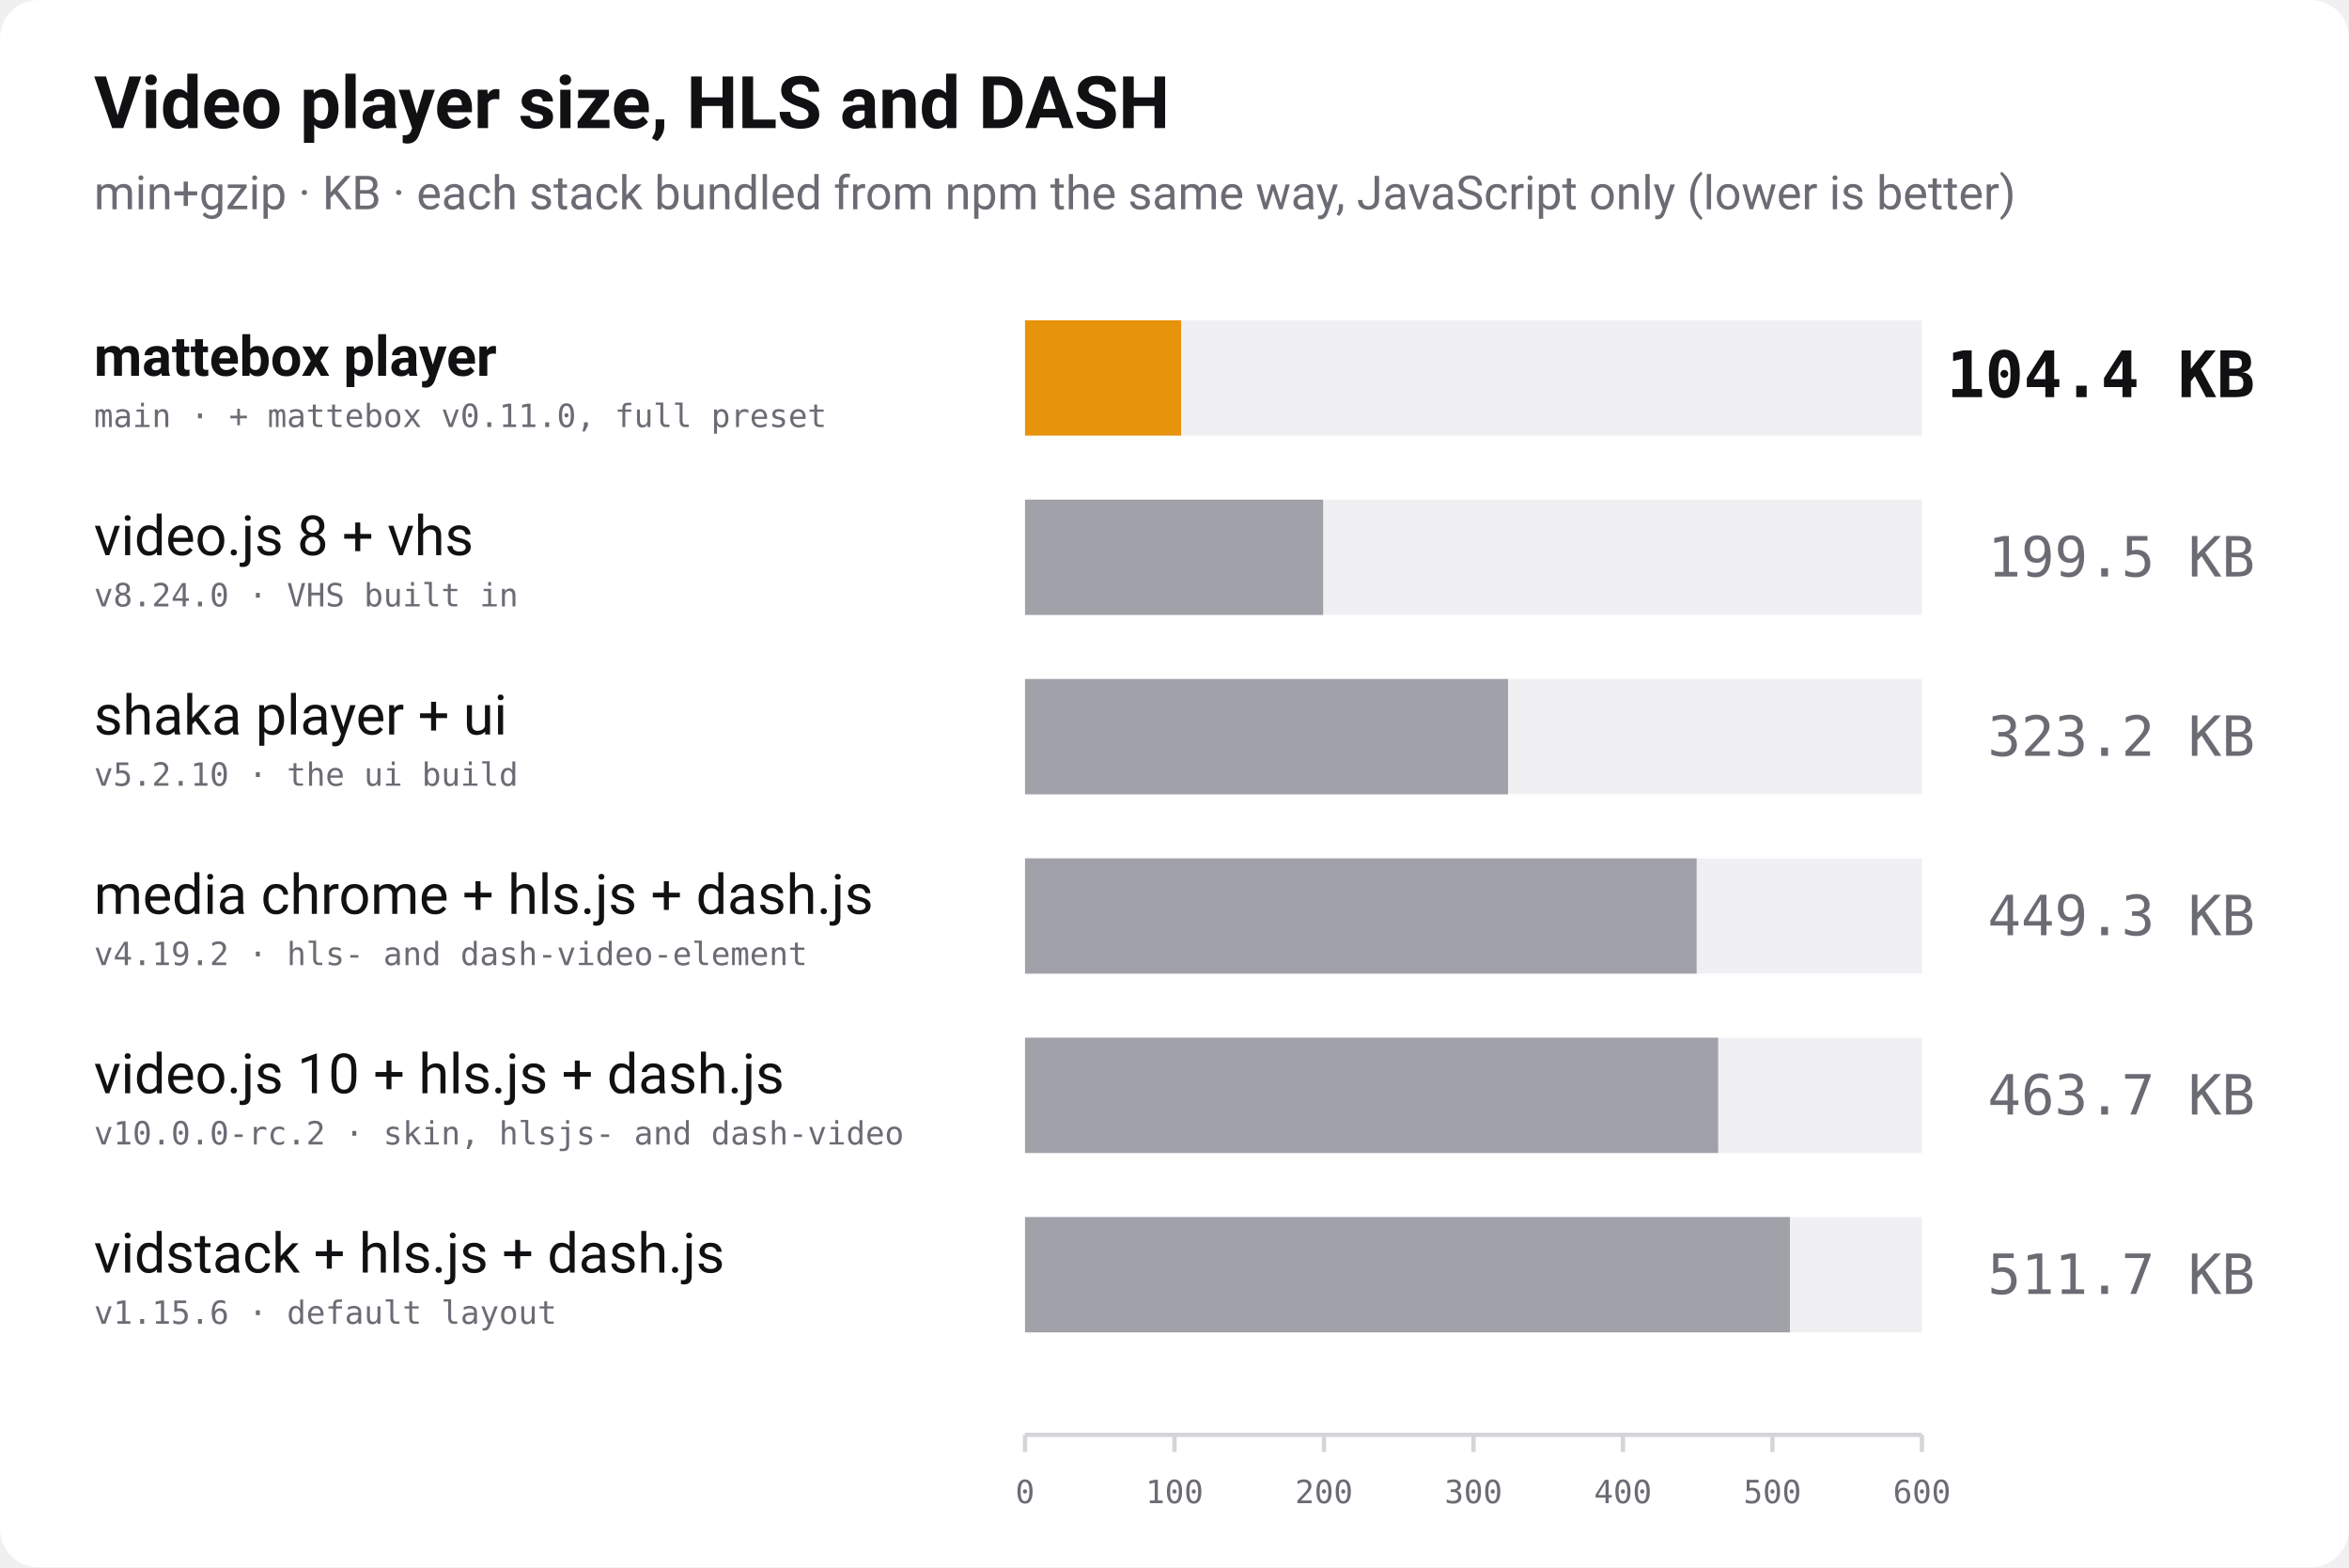
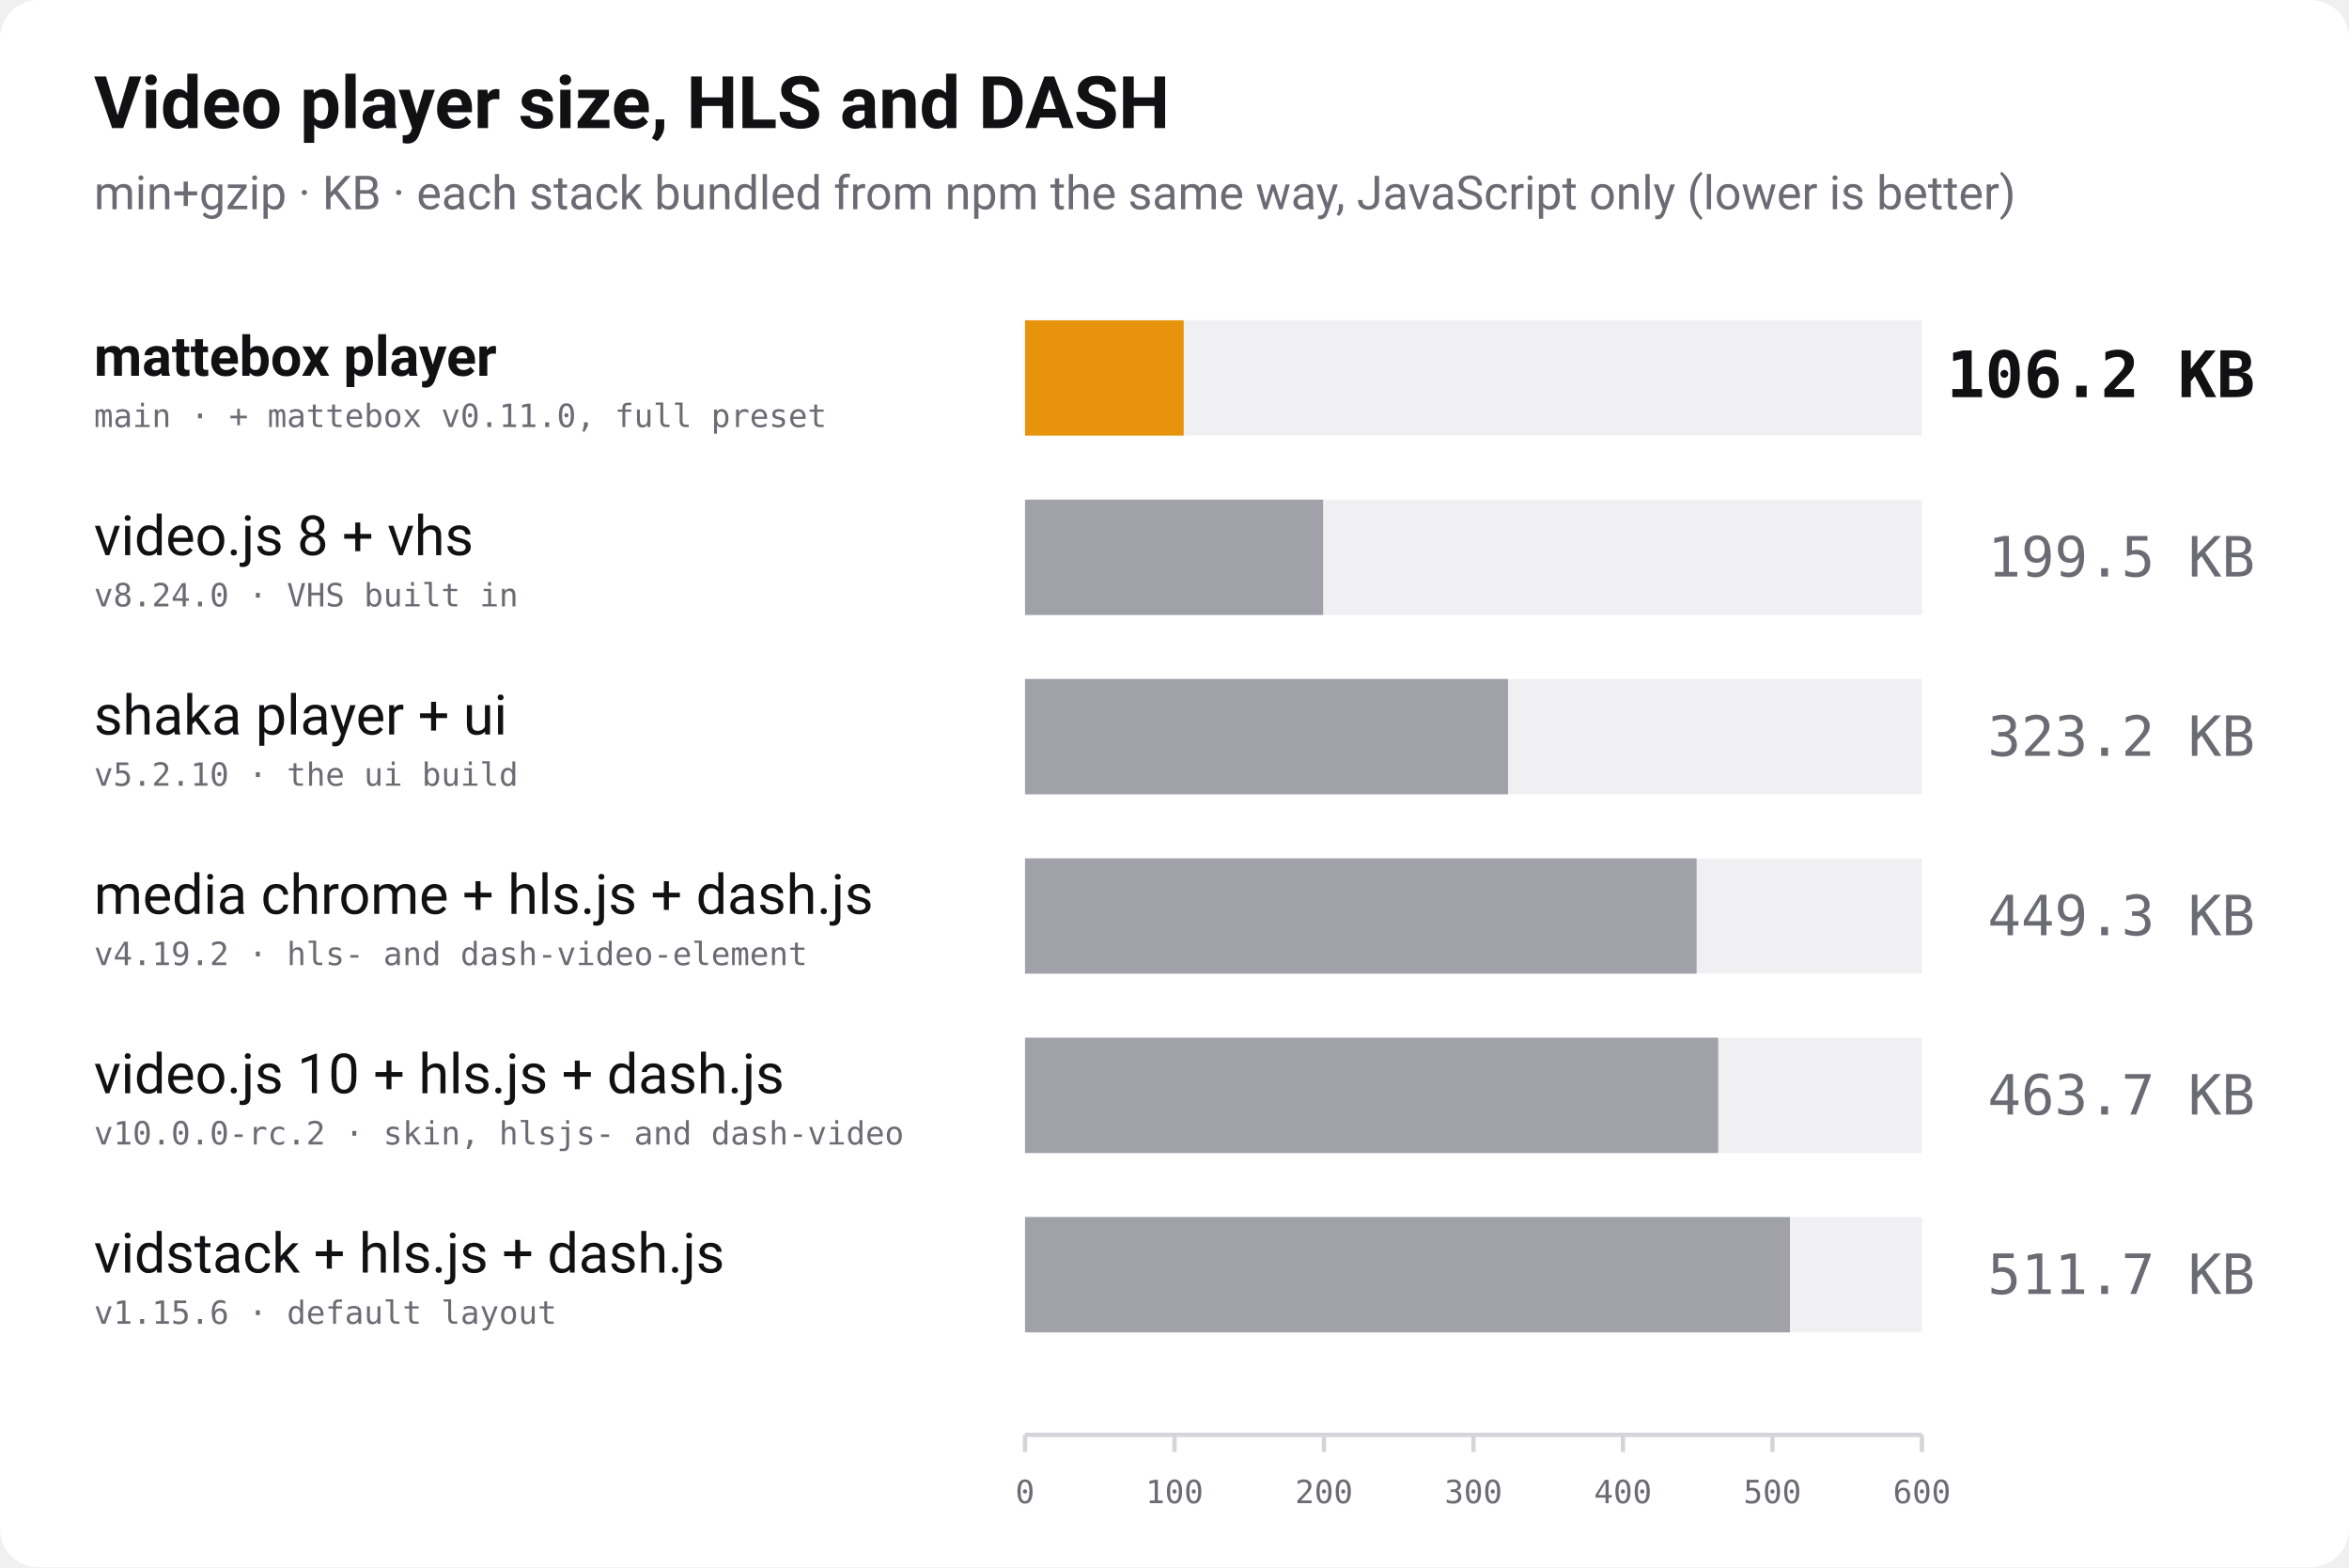
<svg xmlns="http://www.w3.org/2000/svg" width="1100" height="734" viewBox="0 0 1100 734" role="img" aria-label="Bundle size of video players with HLS and DASH playback, min+gzip, lower is better">
  <rect width="1100" height="734" rx="18" fill="#ffffff" />
  <text x="44" y="60" font-family="-apple-system, 'Segoe UI', Roboto, Helvetica, Arial, sans-serif" font-size="34" font-weight="700" fill="#111114">Video player size, HLS and DASH</text>
  <text x="44" y="98" font-family="-apple-system, 'Segoe UI', Roboto, Helvetica, Arial, sans-serif" font-size="22" fill="#6b6b74">min+gzip · KB · each stack bundled from npm the same way, JavaScript only (lower is better)</text>
  <text x="44" y="176" font-family="-apple-system, 'Segoe UI', Roboto, Helvetica, Arial, sans-serif" font-size="26" font-weight="700" fill="#111114">mattebox player</text>
  <text x="44" y="200" font-family="ui-monospace, 'SF Mono', Menlo, Consolas, monospace" font-size="15" fill="#6b6b74">main · + mattebox v0.11.0, full preset</text>
  <rect x="480" y="150" width="420" height="54" fill="#f0f0f3" />
-   <rect x="480" y="150" width="73.1" height="54" fill="#e8930c" />
-   <text x="1056" y="186" text-anchor="end" font-family="ui-monospace, 'SF Mono', Menlo, Consolas, monospace" font-size="30" font-weight="700" fill="#111114">104.4 KB</text>
+   <rect x="480" y="150" width="74.3" height="54" fill="#e8930c" />
+   <text x="1056" y="186" text-anchor="end" font-family="ui-monospace, 'SF Mono', Menlo, Consolas, monospace" font-size="30" font-weight="700" fill="#111114">106.2 KB</text>
  <text x="44" y="260" font-family="-apple-system, 'Segoe UI', Roboto, Helvetica, Arial, sans-serif" font-size="26" font-weight="400" fill="#111114">video.js 8 + vhs</text>
  <text x="44" y="284" font-family="ui-monospace, 'SF Mono', Menlo, Consolas, monospace" font-size="15" fill="#6b6b74">v8.24.0 · VHS built in</text>
  <rect x="480" y="234" width="420" height="54" fill="#f0f0f3" />
  <rect x="480" y="234" width="139.6" height="54" fill="#a1a1aa" />
  <text x="1056" y="270" text-anchor="end" font-family="ui-monospace, 'SF Mono', Menlo, Consolas, monospace" font-size="26" font-weight="400" fill="#6b6b74">199.5 KB</text>
  <text x="44" y="344" font-family="-apple-system, 'Segoe UI', Roboto, Helvetica, Arial, sans-serif" font-size="26" font-weight="400" fill="#111114">shaka player + ui</text>
  <text x="44" y="368" font-family="ui-monospace, 'SF Mono', Menlo, Consolas, monospace" font-size="15" fill="#6b6b74">v5.2.10 · the ui build</text>
  <rect x="480" y="318" width="420" height="54" fill="#f0f0f3" />
  <rect x="480" y="318" width="226.2" height="54" fill="#a1a1aa" />
  <text x="1056" y="354" text-anchor="end" font-family="ui-monospace, 'SF Mono', Menlo, Consolas, monospace" font-size="26" font-weight="400" fill="#6b6b74">323.2 KB</text>
  <text x="44" y="428" font-family="-apple-system, 'Segoe UI', Roboto, Helvetica, Arial, sans-serif" font-size="26" font-weight="400" fill="#111114">media chrome + hls.js + dash.js</text>
  <text x="44" y="452" font-family="ui-monospace, 'SF Mono', Menlo, Consolas, monospace" font-size="15" fill="#6b6b74">v4.19.2 · hls- and dash-video-element</text>
  <rect x="480" y="402" width="420" height="54" fill="#f0f0f3" />
  <rect x="480" y="402" width="314.5" height="54" fill="#a1a1aa" />
  <text x="1056" y="438" text-anchor="end" font-family="ui-monospace, 'SF Mono', Menlo, Consolas, monospace" font-size="26" font-weight="400" fill="#6b6b74">449.3 KB</text>
  <text x="44" y="512" font-family="-apple-system, 'Segoe UI', Roboto, Helvetica, Arial, sans-serif" font-size="26" font-weight="400" fill="#111114">video.js 10 + hls.js + dash.js</text>
  <text x="44" y="536" font-family="ui-monospace, 'SF Mono', Menlo, Consolas, monospace" font-size="15" fill="#6b6b74">v10.0.0-rc.2 · skin, hlsjs- and dash-video</text>
  <rect x="480" y="486" width="420" height="54" fill="#f0f0f3" />
  <rect x="480" y="486" width="324.6" height="54" fill="#a1a1aa" />
  <text x="1056" y="522" text-anchor="end" font-family="ui-monospace, 'SF Mono', Menlo, Consolas, monospace" font-size="26" font-weight="400" fill="#6b6b74">463.7 KB</text>
  <text x="44" y="596" font-family="-apple-system, 'Segoe UI', Roboto, Helvetica, Arial, sans-serif" font-size="26" font-weight="400" fill="#111114">vidstack + hls.js + dash.js</text>
  <text x="44" y="620" font-family="ui-monospace, 'SF Mono', Menlo, Consolas, monospace" font-size="15" fill="#6b6b74">v1.15.6 · default layout</text>
  <rect x="480" y="570" width="420" height="54" fill="#f0f0f3" />
  <rect x="480" y="570" width="358.2" height="54" fill="#a1a1aa" />
  <text x="1056" y="606" text-anchor="end" font-family="ui-monospace, 'SF Mono', Menlo, Consolas, monospace" font-size="26" font-weight="400" fill="#6b6b74">511.7 KB</text>
  <line x1="480" y1="672" x2="900" y2="672" stroke="#d4d4d9" stroke-width="2" />
  <line x1="480.0" y1="672" x2="480.0" y2="680" stroke="#d4d4d9" stroke-width="2" />
  <text x="480.0" y="704" text-anchor="middle" font-family="ui-monospace, 'SF Mono', Menlo, Consolas, monospace" font-size="15" fill="#6b6b74">0</text>
  <line x1="550.0" y1="672" x2="550.0" y2="680" stroke="#d4d4d9" stroke-width="2" />
  <text x="550.0" y="704" text-anchor="middle" font-family="ui-monospace, 'SF Mono', Menlo, Consolas, monospace" font-size="15" fill="#6b6b74">100</text>
  <line x1="620.0" y1="672" x2="620.0" y2="680" stroke="#d4d4d9" stroke-width="2" />
  <text x="620.0" y="704" text-anchor="middle" font-family="ui-monospace, 'SF Mono', Menlo, Consolas, monospace" font-size="15" fill="#6b6b74">200</text>
  <line x1="690.0" y1="672" x2="690.0" y2="680" stroke="#d4d4d9" stroke-width="2" />
  <text x="690.0" y="704" text-anchor="middle" font-family="ui-monospace, 'SF Mono', Menlo, Consolas, monospace" font-size="15" fill="#6b6b74">300</text>
  <line x1="760.0" y1="672" x2="760.0" y2="680" stroke="#d4d4d9" stroke-width="2" />
  <text x="760.0" y="704" text-anchor="middle" font-family="ui-monospace, 'SF Mono', Menlo, Consolas, monospace" font-size="15" fill="#6b6b74">400</text>
  <line x1="830.0" y1="672" x2="830.0" y2="680" stroke="#d4d4d9" stroke-width="2" />
  <text x="830.0" y="704" text-anchor="middle" font-family="ui-monospace, 'SF Mono', Menlo, Consolas, monospace" font-size="15" fill="#6b6b74">500</text>
  <line x1="900.0" y1="672" x2="900.0" y2="680" stroke="#d4d4d9" stroke-width="2" />
  <text x="900.0" y="704" text-anchor="middle" font-family="ui-monospace, 'SF Mono', Menlo, Consolas, monospace" font-size="15" fill="#6b6b74">600</text>
</svg>
